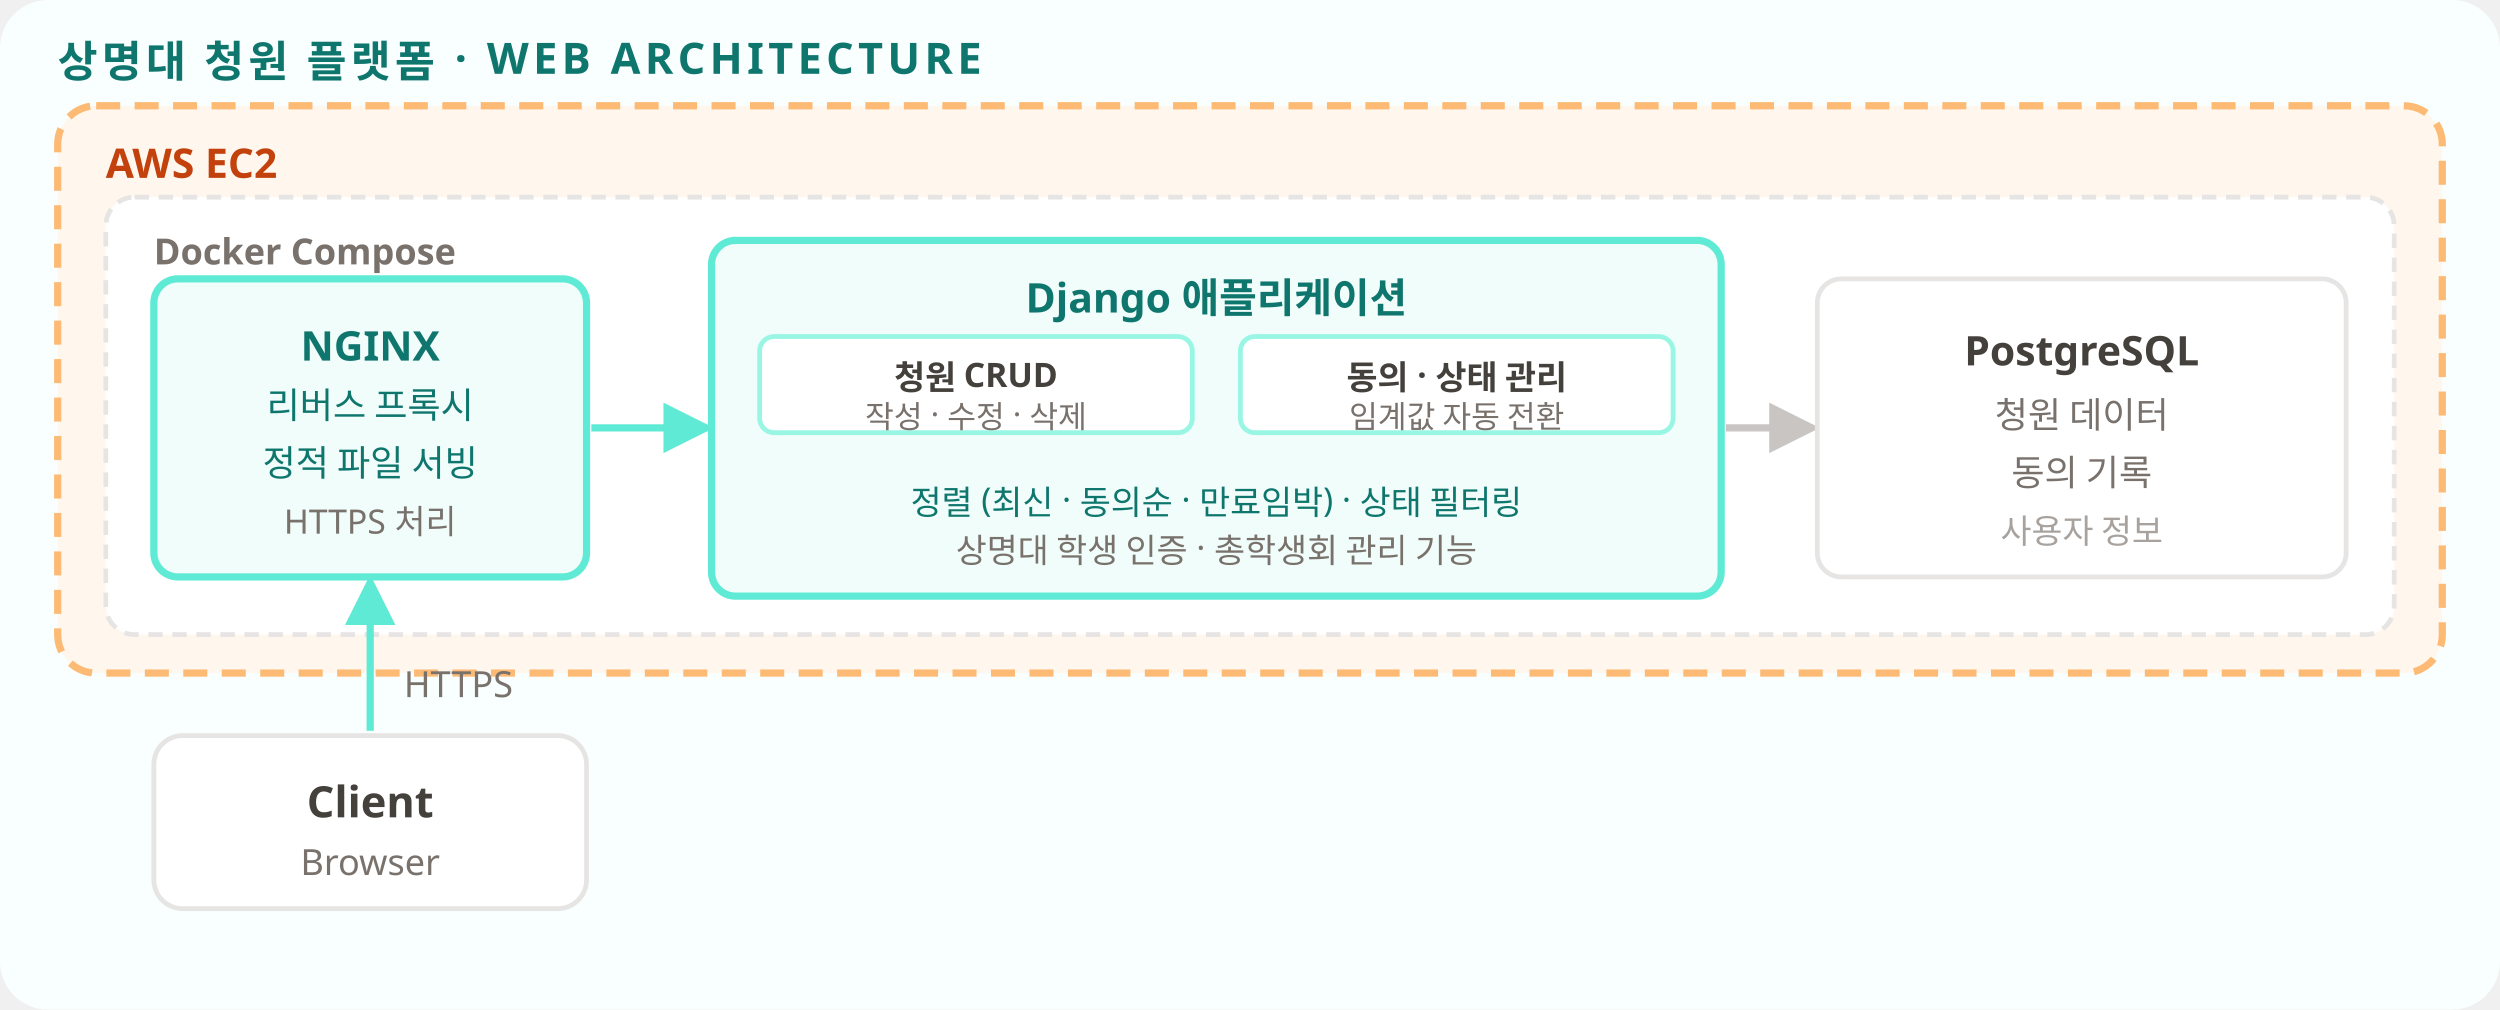
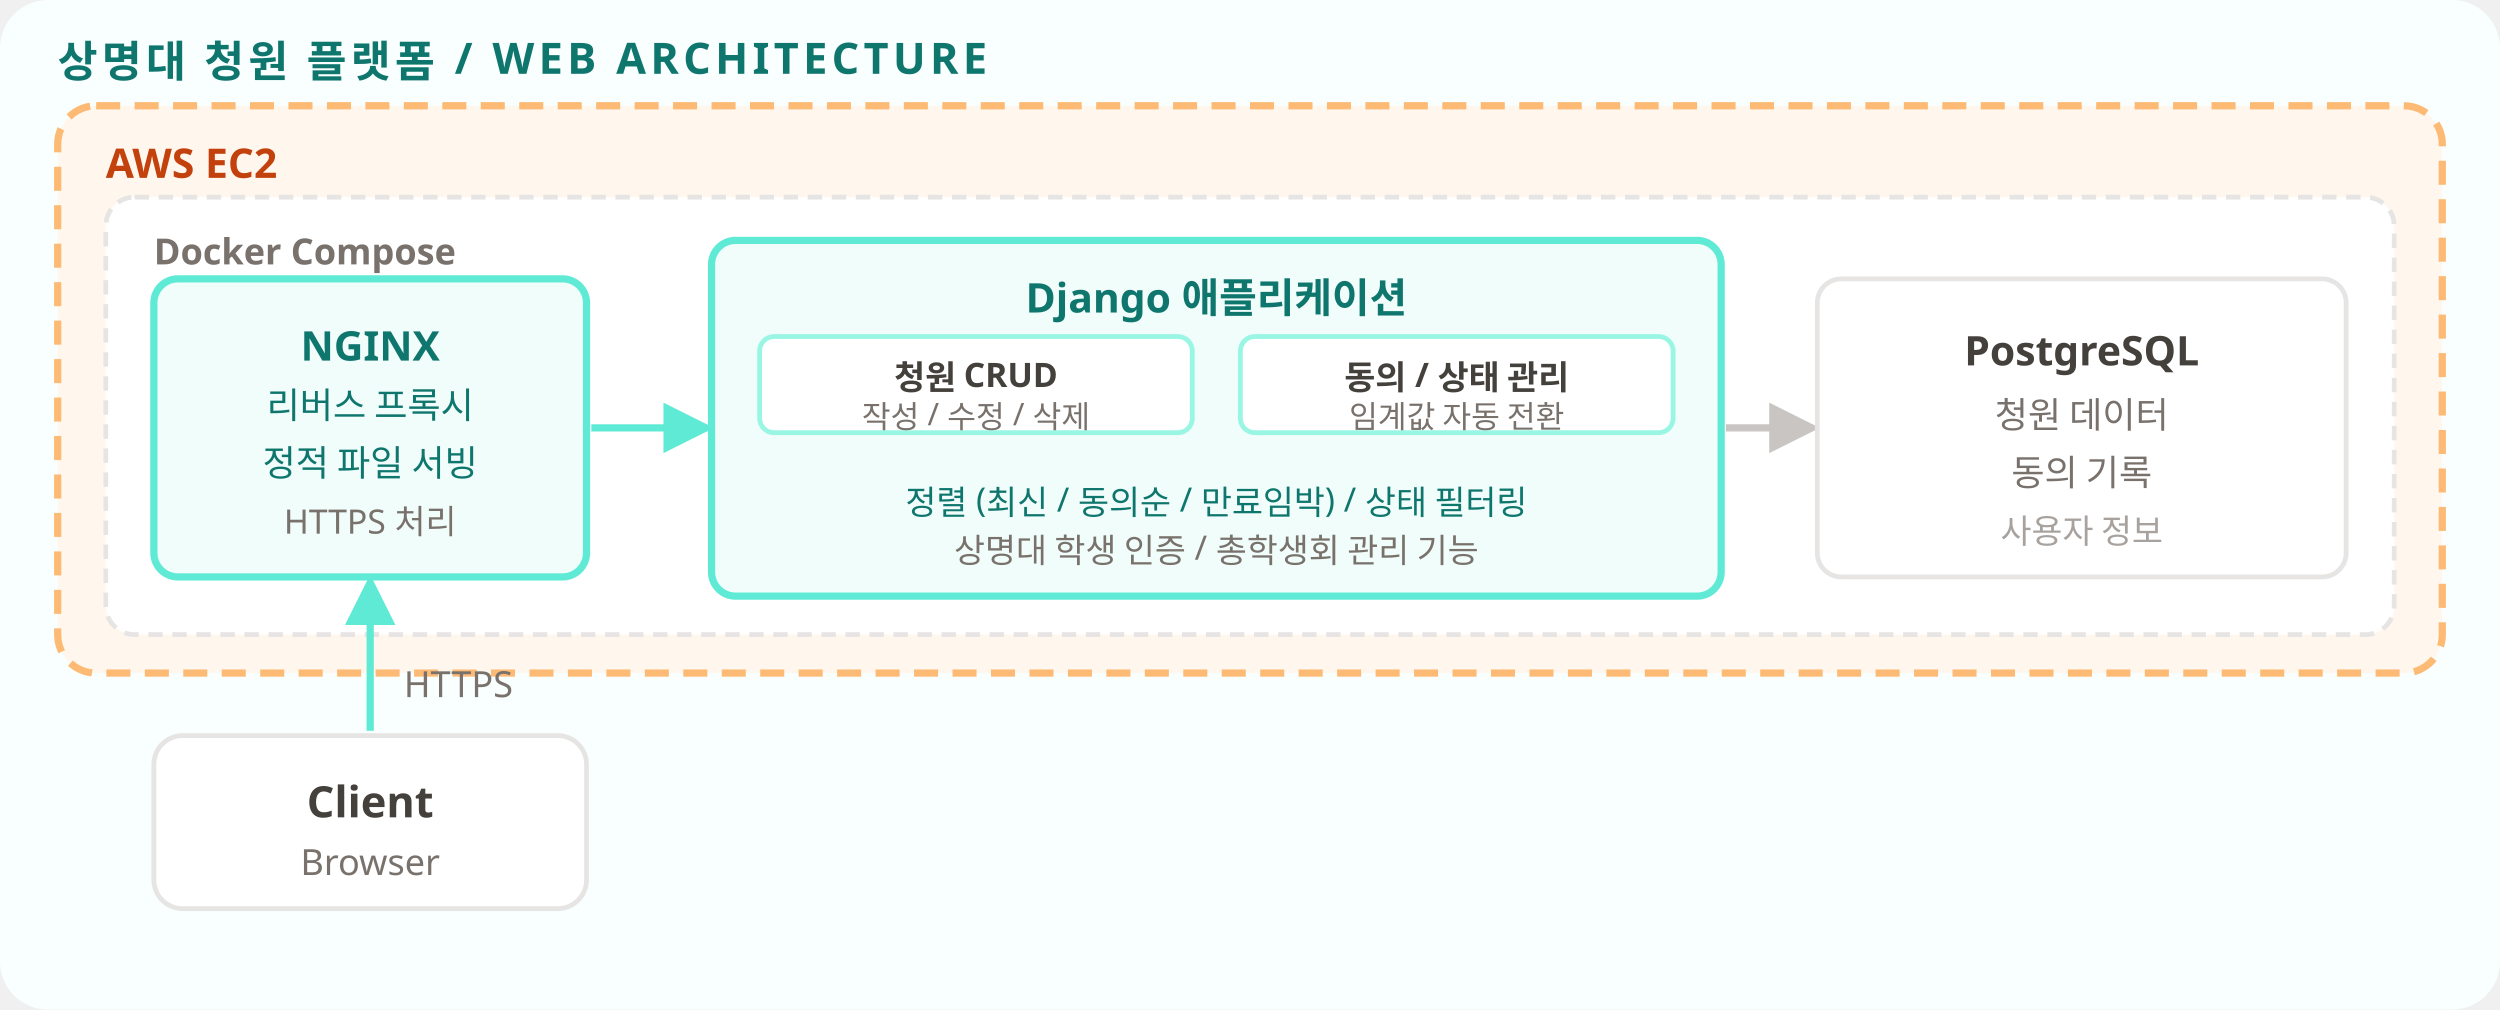
<svg xmlns="http://www.w3.org/2000/svg" viewBox="0 0 520 210" font-family="'Pretendard Variable',Pretendard,system-ui,sans-serif">
  <defs>
    <marker id="a" markerWidth="7" markerHeight="7" refX="6" refY="3.5" orient="auto">
      <path d="M0,0 L0,7 L7,3.5 z" fill="#5eead4" />
    </marker>
    <marker id="b" markerWidth="7" markerHeight="7" refX="6" refY="3.5" orient="auto">
      <path d="M0,0 L0,7 L7,3.5 z" fill="#c8c5c2" />
    </marker>
  </defs>
  <rect width="520" height="210" fill="#f8fffe" rx="10" />
-   <text x="12" y="16" font-size="9" font-weight="700" fill="#0f766e" letter-spacing=".1em">상명대 청원 플랫폼 · WEB ARCHITECTURE</text>
+   <text x="12" y="16" font-size="9" font-weight="700" fill="#0f766e" letter-spacing=".1em">상명대 청원 플랫폼 / WEB ARCHITECTURE</text>
  <rect x="12" y="22" width="496" height="118" rx="8" fill="#fff7ed" stroke="#fdba74" stroke-width="1.5" stroke-dasharray="5,3" />
  <text x="22" y="37" font-size="8.5" font-weight="700" fill="#c2410c">AWS EC2</text>
  <rect x="22" y="41" width="476" height="91" rx="6" fill="white" stroke="#e7e5e4" stroke-dasharray="3,2" />
  <text x="32" y="55" font-size="7.5" font-weight="600" fill="#78716c">Docker Compose</text>
  <rect x="32" y="58" width="90" height="62" rx="5" fill="#f0fdfa" stroke="#5eead4" stroke-width="1.5" />
  <text x="77" y="75" text-anchor="middle" font-size="8.5" font-weight="700" fill="#0f766e">NGINX</text>
  <text x="77" y="87" text-anchor="middle" font-size="7.5" fill="#0f766e">리버스 프록시</text>
  <text x="77" y="99" text-anchor="middle" font-size="7.5" fill="#0f766e">정적 파일 서빙</text>
  <text x="77" y="111" text-anchor="middle" font-size="7" fill="#78716c">HTTPS 처리</text>
  <line x1="123" y1="89" x2="147" y2="89" stroke="#5eead4" stroke-width="1.5" marker-end="url(#a)" />
  <rect x="148" y="50" width="210" height="74" rx="5" fill="#f0fdfa" stroke="#5eead4" stroke-width="1.5" />
  <text x="253" y="65" text-anchor="middle" font-size="8.5" font-weight="700" fill="#0f766e">Django 애플리케이션</text>
  <rect x="158" y="70" width="90" height="20" rx="3" fill="white" stroke="#99f6e4" />
  <text x="203" y="81" text-anchor="middle" font-size="7" font-weight="600" fill="#44403c">청원 CRUD</text>
-   <text x="203" y="89" text-anchor="middle" font-size="6.5" fill="#78716c">작성 · 수정 · 삭제</text>
+   <text x="203" y="89" text-anchor="middle" font-size="6.5" fill="#78716c">작성 / 수정 / 삭제</text>
  <rect x="258" y="70" width="90" height="20" rx="3" fill="white" stroke="#99f6e4" />
-   <text x="303" y="81" text-anchor="middle" font-size="7" font-weight="600" fill="#44403c">동의 · 상태 관리</text>
+   <text x="303" y="81" text-anchor="middle" font-size="7" font-weight="600" fill="#44403c">동의 / 상태 관리</text>
  <text x="303" y="89" text-anchor="middle" font-size="6.5" fill="#78716c">임계값 자동 전환</text>
-   <text x="253" y="107" text-anchor="middle" font-size="7" fill="#0f766e">정렬 (최신 · 동의순 · 만료임박) · 상태 필터링</text>
-   <text x="253" y="117" text-anchor="middle" font-size="7" fill="#78716c">상명대 학생 인증 · 총학생회 관리 기능</text>
+   <text x="253" y="107" text-anchor="middle" font-size="7" fill="#0f766e">정렬 (최신 / 동의순 / 만료임박) / 상태 필터링</text>
+   <text x="253" y="117" text-anchor="middle" font-size="7" fill="#78716c">상명대 학생 인증 / 총학생회 관리 기능</text>
  <line x1="359" y1="89" x2="377" y2="89" stroke="#c8c5c2" stroke-width="1.5" marker-end="url(#b)" />
  <rect x="378" y="58" width="110" height="62" rx="5" fill="white" stroke="#e7e5e4" />
  <text x="433" y="76" text-anchor="middle" font-size="8.5" font-weight="700" fill="#44403c">PostgreSQL</text>
  <text x="433" y="89" text-anchor="middle" font-size="7.5" fill="#78716c">청원 데이터</text>
  <text x="433" y="101" text-anchor="middle" font-size="7.5" fill="#78716c">동의 기록</text>
  <text x="433" y="113" text-anchor="middle" font-size="7" fill="#a8a29e">사용자 정보</text>
  <rect x="32" y="153" width="90" height="36" rx="6" fill="white" stroke="#e7e5e4" />
  <text x="77" y="170" text-anchor="middle" font-size="9" font-weight="700" fill="#44403c">Client</text>
  <text x="77" y="182" text-anchor="middle" font-size="7.5" fill="#78716c">Browser</text>
  <line x1="77" y1="152" x2="77" y2="121" stroke="#5eead4" stroke-width="1.5" marker-end="url(#a)" />
  <text x="84" y="145" font-size="7.5" fill="#78716c">HTTPS</text>
</svg>
